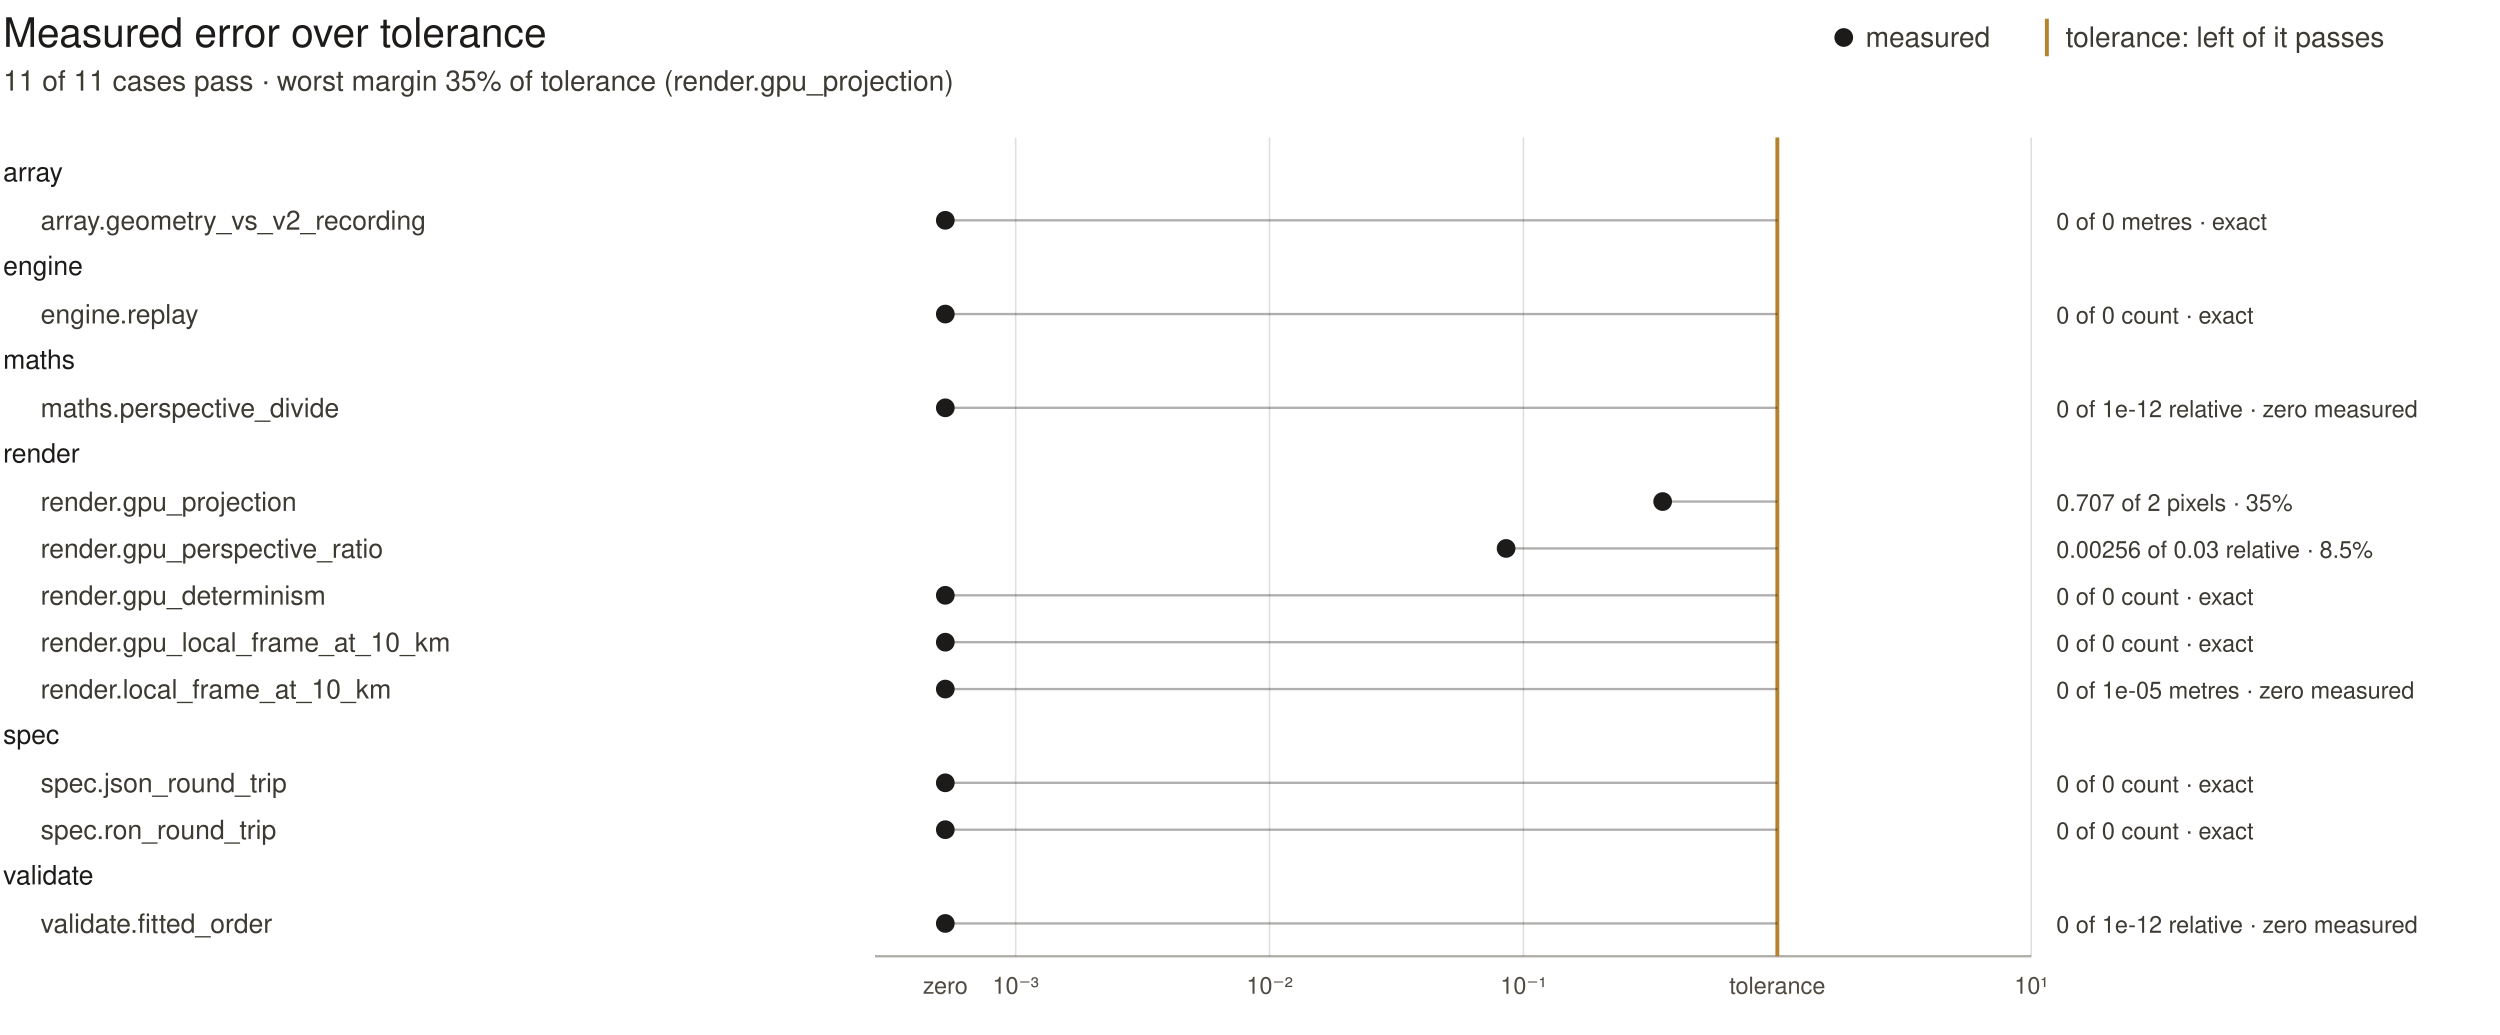
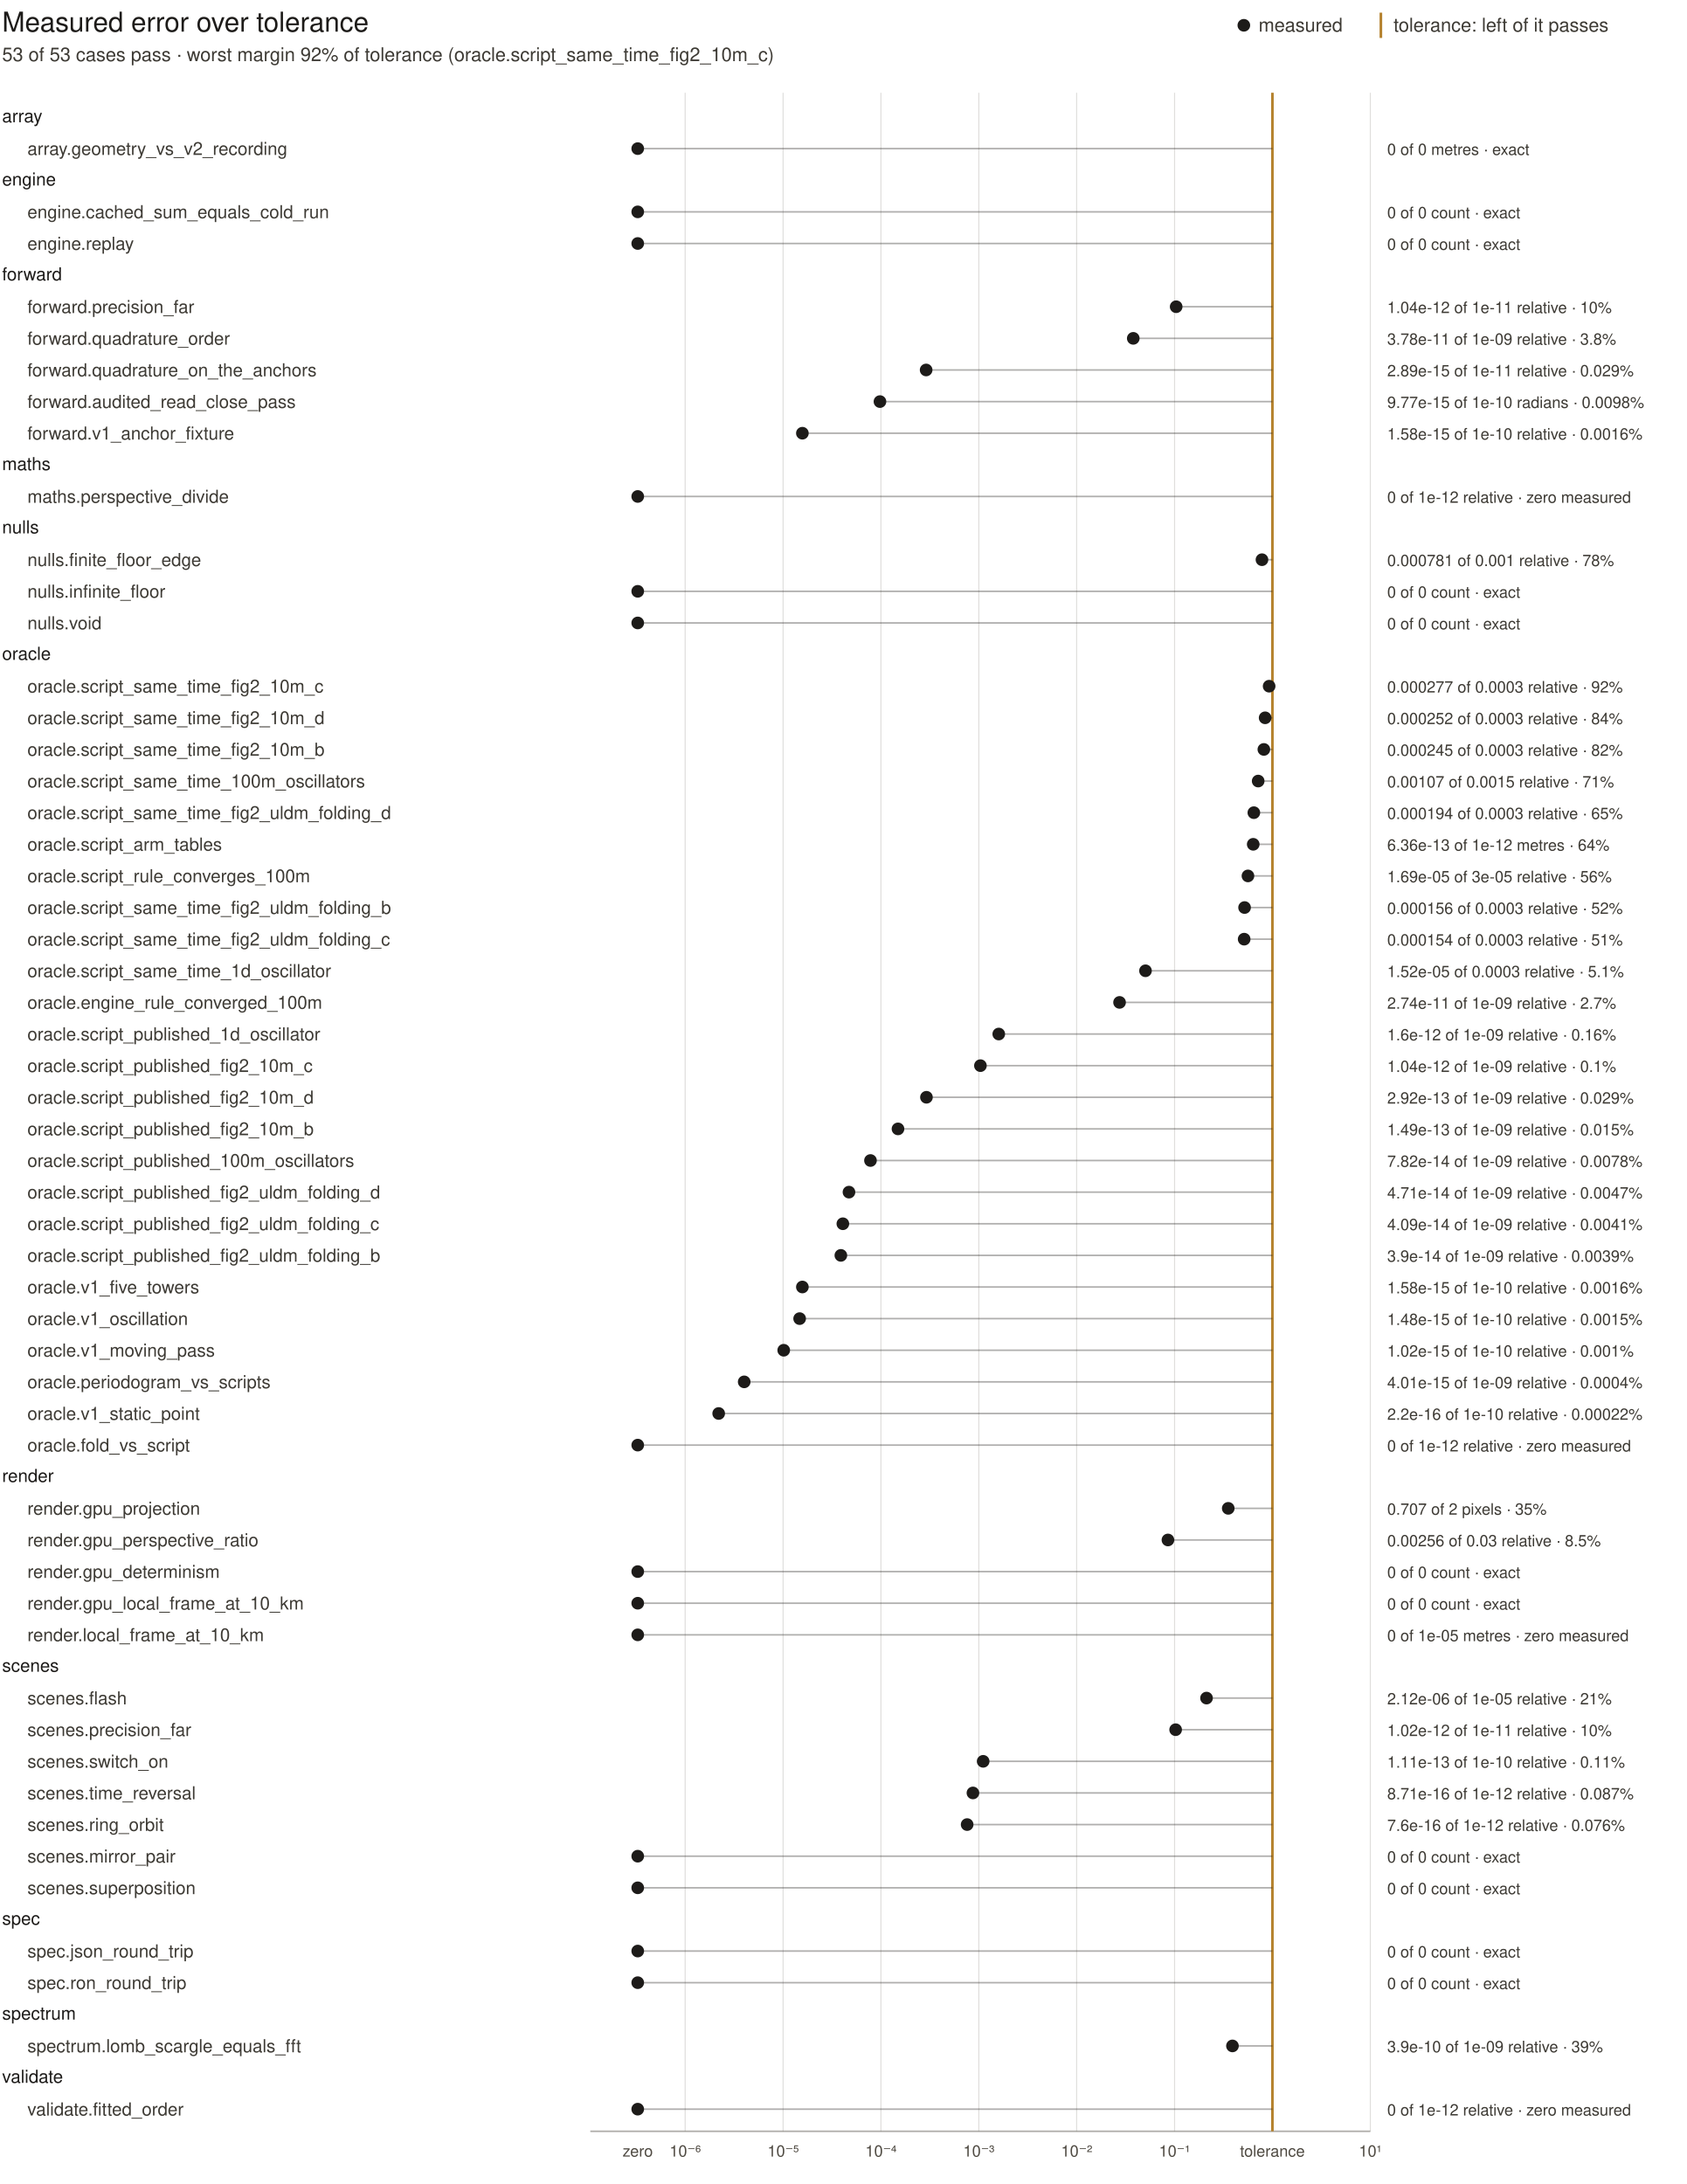
- <svg xmlns="http://www.w3.org/2000/svg" viewBox="0 0 1600 662" width="1600" height="662" role="img" aria-label="Each validation case's measured error as a fraction of its tolerance, on a log scale">
+ <svg xmlns="http://www.w3.org/2000/svg" viewBox="0 0 1600 2072" width="1600" height="2072" role="img" aria-label="Each validation case's measured error as a fraction of its tolerance, on a log scale">
  <style>.t{fill:#1d1b19;font-family:'Helvetica Neue',Helvetica,Arial,'Liberation Sans',Arimo,'Nimbus Sans','DejaVu Sans',sans-serif}.m{fill:#3d3a34}.w{fill:#4f4a42}.axis{stroke:#4f4a42;stroke-opacity:0.45;stroke-width:1.5;fill:none}.grid{stroke:#4f4a42;stroke-opacity:0.18;stroke-width:1}.dot{fill:#1d1b19}.ring{fill:none;stroke:#1d1b19;stroke-width:2}.line{stroke:#1d1b19;stroke-width:2;fill:none;stroke-linejoin:round}.thin{stroke:#1d1b19;stroke-opacity:0.35;stroke-width:1.5;fill:none}.tol{stroke:#b5822e;stroke-width:2.5;fill:none}.tolfill{fill:#b5822e}.dash{stroke:#b5822e;stroke-width:2;stroke-dasharray:6 5;fill:none}</style>
  <text class="t" x="2.0" y="30.0" font-size="26" font-weight="500" text-anchor="start">Measured error over tolerance</text>
-   <text class="t m" x="2.0" y="58.0" font-size="18" font-weight="400" text-anchor="start">11 of 11 cases pass · worst margin 35% of tolerance (render.gpu_projection)</text>
+   <text class="t m" x="2.0" y="58.0" font-size="18" font-weight="400" text-anchor="start">53 of 53 cases pass · worst margin 92% of tolerance (oracle.script_same_time_fig2_10m_c)</text>
  <circle class="dot" cx="1180" cy="24" r="6" />
  <text class="t m" x="1194.0" y="30.0" font-size="18" font-weight="400" text-anchor="start">measured</text>
  <line class="tol" x1="1310" y1="12" x2="1310" y2="36" />
  <text class="t m" x="1322.0" y="30.0" font-size="18" font-weight="400" text-anchor="start">tolerance: left of it passes</text>
-   <line class="grid" x1="650.0" y1="88" x2="650.0" y2="612" />
-   <text class="t w" x="650.0" y="636.0" font-size="15" font-weight="400" text-anchor="middle">10⁻³</text>
-   <line class="grid" x1="812.5" y1="88" x2="812.5" y2="612" />
-   <text class="t w" x="812.5" y="636.0" font-size="15" font-weight="400" text-anchor="middle">10⁻²</text>
-   <line class="grid" x1="975.0" y1="88" x2="975.0" y2="612" />
-   <text class="t w" x="975.0" y="636.0" font-size="15" font-weight="400" text-anchor="middle">10⁻¹</text>
-   <line class="grid" x1="1137.5" y1="88" x2="1137.5" y2="612" />
-   <text class="t w" x="1137.5" y="636.0" font-size="15" font-weight="400" text-anchor="middle">tolerance</text>
-   <line class="grid" x1="1300.0" y1="88" x2="1300.0" y2="612" />
-   <text class="t w" x="1300.0" y="636.0" font-size="15" font-weight="400" text-anchor="middle">10¹</text>
-   <text class="t w" x="605.0" y="636.0" font-size="15" font-weight="400" text-anchor="middle">zero</text>
-   <line class="axis" x1="560" y1="612" x2="1300" y2="612" />
-   <line class="tol" x1="1137.5" y1="88" x2="1137.5" y2="612" />
+   <line class="grid" x1="650.0" y1="88" x2="650.0" y2="2022" />
+   <text class="t w" x="650.0" y="2046.0" font-size="15" font-weight="400" text-anchor="middle">10⁻⁶</text>
+   <line class="grid" x1="742.9" y1="88" x2="742.9" y2="2022" />
+   <text class="t w" x="742.9" y="2046.0" font-size="15" font-weight="400" text-anchor="middle">10⁻⁵</text>
+   <line class="grid" x1="835.7" y1="88" x2="835.7" y2="2022" />
+   <text class="t w" x="835.7" y="2046.0" font-size="15" font-weight="400" text-anchor="middle">10⁻⁴</text>
+   <line class="grid" x1="928.6" y1="88" x2="928.6" y2="2022" />
+   <text class="t w" x="928.6" y="2046.0" font-size="15" font-weight="400" text-anchor="middle">10⁻³</text>
+   <line class="grid" x1="1021.4" y1="88" x2="1021.4" y2="2022" />
+   <text class="t w" x="1021.4" y="2046.0" font-size="15" font-weight="400" text-anchor="middle">10⁻²</text>
+   <line class="grid" x1="1114.3" y1="88" x2="1114.3" y2="2022" />
+   <text class="t w" x="1114.3" y="2046.0" font-size="15" font-weight="400" text-anchor="middle">10⁻¹</text>
+   <line class="grid" x1="1207.1" y1="88" x2="1207.1" y2="2022" />
+   <text class="t w" x="1207.1" y="2046.0" font-size="15" font-weight="400" text-anchor="middle">tolerance</text>
+   <line class="grid" x1="1300.0" y1="88" x2="1300.0" y2="2022" />
+   <text class="t w" x="1300.0" y="2046.0" font-size="15" font-weight="400" text-anchor="middle">10¹</text>
+   <text class="t w" x="605.0" y="2046.0" font-size="15" font-weight="400" text-anchor="middle">zero</text>
+   <line class="axis" x1="560" y1="2022" x2="1300" y2="2022" />
+   <line class="tol" x1="1207.1" y1="88" x2="1207.1" y2="2022" />
  <text class="t" x="2.0" y="116.0" font-size="17" font-weight="500" text-anchor="start">array</text>
  <text class="t m" x="26.0" y="147.0" font-size="17" font-weight="400" text-anchor="start">array.geometry_vs_v2_recording</text>
-   <line class="thin" x1="605.0" y1="141.0" x2="1137.5" y2="141.0" />
+   <line class="thin" x1="605.0" y1="141.0" x2="1207.1" y2="141.0" />
  <circle class="dot" cx="605.0" cy="141.0" r="6" />
  <text class="t m" x="1316.0" y="147.0" font-size="15" font-weight="400" text-anchor="start">0 of 0 metres · exact</text>
  <text class="t" x="2.0" y="176.0" font-size="17" font-weight="500" text-anchor="start">engine</text>
-   <text class="t m" x="26.0" y="207.0" font-size="17" font-weight="400" text-anchor="start">engine.replay</text>
-   <line class="thin" x1="605.0" y1="201.0" x2="1137.5" y2="201.0" />
+   <text class="t m" x="26.0" y="207.0" font-size="17" font-weight="400" text-anchor="start">engine.cached_sum_equals_cold_run</text>
+   <line class="thin" x1="605.0" y1="201.0" x2="1207.1" y2="201.0" />
  <circle class="dot" cx="605.0" cy="201.0" r="6" />
  <text class="t m" x="1316.0" y="207.0" font-size="15" font-weight="400" text-anchor="start">0 of 0 count · exact</text>
-   <text class="t" x="2.0" y="236.0" font-size="17" font-weight="500" text-anchor="start">maths</text>
-   <text class="t m" x="26.0" y="267.0" font-size="17" font-weight="400" text-anchor="start">maths.perspective_divide</text>
-   <line class="thin" x1="605.0" y1="261.0" x2="1137.5" y2="261.0" />
-   <circle class="dot" cx="605.0" cy="261.0" r="6" />
-   <text class="t m" x="1316.0" y="267.0" font-size="15" font-weight="400" text-anchor="start">0 of 1e-12 relative · zero measured</text>
-   <text class="t" x="2.0" y="296.0" font-size="17" font-weight="500" text-anchor="start">render</text>
-   <text class="t m" x="26.0" y="327.0" font-size="17" font-weight="400" text-anchor="start">render.gpu_projection</text>
-   <line class="thin" x1="1064.1" y1="321.0" x2="1137.5" y2="321.0" />
-   <circle class="dot" cx="1064.1" cy="321.0" r="6" />
-   <text class="t m" x="1316.0" y="327.0" font-size="15" font-weight="400" text-anchor="start">0.707 of 2 pixels · 35%</text>
-   <text class="t m" x="26.0" y="357.0" font-size="17" font-weight="400" text-anchor="start">render.gpu_perspective_ratio</text>
-   <line class="thin" x1="963.9" y1="351.0" x2="1137.5" y2="351.0" />
-   <circle class="dot" cx="963.9" cy="351.0" r="6" />
-   <text class="t m" x="1316.0" y="357.0" font-size="15" font-weight="400" text-anchor="start">0.00256 of 0.03 relative · 8.5%</text>
-   <text class="t m" x="26.0" y="387.0" font-size="17" font-weight="400" text-anchor="start">render.gpu_determinism</text>
-   <line class="thin" x1="605.0" y1="381.0" x2="1137.5" y2="381.0" />
-   <circle class="dot" cx="605.0" cy="381.0" r="6" />
-   <text class="t m" x="1316.0" y="387.0" font-size="15" font-weight="400" text-anchor="start">0 of 0 count · exact</text>
-   <text class="t m" x="26.0" y="417.0" font-size="17" font-weight="400" text-anchor="start">render.gpu_local_frame_at_10_km</text>
-   <line class="thin" x1="605.0" y1="411.0" x2="1137.5" y2="411.0" />
-   <circle class="dot" cx="605.0" cy="411.0" r="6" />
-   <text class="t m" x="1316.0" y="417.0" font-size="15" font-weight="400" text-anchor="start">0 of 0 count · exact</text>
-   <text class="t m" x="26.0" y="447.0" font-size="17" font-weight="400" text-anchor="start">render.local_frame_at_10_km</text>
-   <line class="thin" x1="605.0" y1="441.0" x2="1137.5" y2="441.0" />
-   <circle class="dot" cx="605.0" cy="441.0" r="6" />
-   <text class="t m" x="1316.0" y="447.0" font-size="15" font-weight="400" text-anchor="start">0 of 1e-05 metres · zero measured</text>
-   <text class="t" x="2.0" y="476.0" font-size="17" font-weight="500" text-anchor="start">spec</text>
-   <text class="t m" x="26.0" y="507.0" font-size="17" font-weight="400" text-anchor="start">spec.json_round_trip</text>
-   <line class="thin" x1="605.0" y1="501.0" x2="1137.5" y2="501.0" />
-   <circle class="dot" cx="605.0" cy="501.0" r="6" />
-   <text class="t m" x="1316.0" y="507.0" font-size="15" font-weight="400" text-anchor="start">0 of 0 count · exact</text>
-   <text class="t m" x="26.0" y="537.0" font-size="17" font-weight="400" text-anchor="start">spec.ron_round_trip</text>
-   <line class="thin" x1="605.0" y1="531.0" x2="1137.5" y2="531.0" />
-   <circle class="dot" cx="605.0" cy="531.0" r="6" />
-   <text class="t m" x="1316.0" y="537.0" font-size="15" font-weight="400" text-anchor="start">0 of 0 count · exact</text>
-   <text class="t" x="2.0" y="566.0" font-size="17" font-weight="500" text-anchor="start">validate</text>
-   <text class="t m" x="26.0" y="597.0" font-size="17" font-weight="400" text-anchor="start">validate.fitted_order</text>
-   <line class="thin" x1="605.0" y1="591.0" x2="1137.5" y2="591.0" />
+   <text class="t m" x="26.0" y="237.0" font-size="17" font-weight="400" text-anchor="start">engine.replay</text>
+   <line class="thin" x1="605.0" y1="231.0" x2="1207.1" y2="231.0" />
+   <circle class="dot" cx="605.0" cy="231.0" r="6" />
+   <text class="t m" x="1316.0" y="237.0" font-size="15" font-weight="400" text-anchor="start">0 of 0 count · exact</text>
+   <text class="t" x="2.0" y="266.0" font-size="17" font-weight="500" text-anchor="start">forward</text>
+   <text class="t m" x="26.0" y="297.0" font-size="17" font-weight="400" text-anchor="start">forward.precision_far</text>
+   <line class="thin" x1="1115.8" y1="291.0" x2="1207.1" y2="291.0" />
+   <circle class="dot" cx="1115.8" cy="291.0" r="6" />
+   <text class="t m" x="1316.0" y="297.0" font-size="15" font-weight="400" text-anchor="start">1.04e-12 of 1e-11 relative · 10%</text>
+   <text class="t m" x="26.0" y="327.0" font-size="17" font-weight="400" text-anchor="start">forward.quadrature_order</text>
+   <line class="thin" x1="1075.1" y1="321.0" x2="1207.1" y2="321.0" />
+   <circle class="dot" cx="1075.1" cy="321.0" r="6" />
+   <text class="t m" x="1316.0" y="327.0" font-size="15" font-weight="400" text-anchor="start">3.78e-11 of 1e-09 relative · 3.8%</text>
+   <text class="t m" x="26.0" y="357.0" font-size="17" font-weight="400" text-anchor="start">forward.quadrature_on_the_anchors</text>
+   <line class="thin" x1="878.6" y1="351.0" x2="1207.1" y2="351.0" />
+   <circle class="dot" cx="878.6" cy="351.0" r="6" />
+   <text class="t m" x="1316.0" y="357.0" font-size="15" font-weight="400" text-anchor="start">2.89e-15 of 1e-11 relative · 0.029%</text>
+   <text class="t m" x="26.0" y="387.0" font-size="17" font-weight="400" text-anchor="start">forward.audited_read_close_pass</text>
+   <line class="thin" x1="834.8" y1="381.0" x2="1207.1" y2="381.0" />
+   <circle class="dot" cx="834.8" cy="381.0" r="6" />
+   <text class="t m" x="1316.0" y="387.0" font-size="15" font-weight="400" text-anchor="start">9.77e-15 of 1e-10 radians · 0.0098%</text>
+   <text class="t m" x="26.0" y="417.0" font-size="17" font-weight="400" text-anchor="start">forward.v1_anchor_fixture</text>
+   <line class="thin" x1="761.2" y1="411.0" x2="1207.1" y2="411.0" />
+   <circle class="dot" cx="761.2" cy="411.0" r="6" />
+   <text class="t m" x="1316.0" y="417.0" font-size="15" font-weight="400" text-anchor="start">1.58e-15 of 1e-10 relative · 0.0016%</text>
+   <text class="t" x="2.0" y="446.0" font-size="17" font-weight="500" text-anchor="start">maths</text>
+   <text class="t m" x="26.0" y="477.0" font-size="17" font-weight="400" text-anchor="start">maths.perspective_divide</text>
+   <line class="thin" x1="605.0" y1="471.0" x2="1207.1" y2="471.0" />
+   <circle class="dot" cx="605.0" cy="471.0" r="6" />
+   <text class="t m" x="1316.0" y="477.0" font-size="15" font-weight="400" text-anchor="start">0 of 1e-12 relative · zero measured</text>
+   <text class="t" x="2.0" y="506.0" font-size="17" font-weight="500" text-anchor="start">nulls</text>
+   <text class="t m" x="26.0" y="537.0" font-size="17" font-weight="400" text-anchor="start">nulls.finite_floor_edge</text>
+   <line class="thin" x1="1197.2" y1="531.0" x2="1207.1" y2="531.0" />
+   <circle class="dot" cx="1197.2" cy="531.0" r="6" />
+   <text class="t m" x="1316.0" y="537.0" font-size="15" font-weight="400" text-anchor="start">0.000781 of 0.001 relative · 78%</text>
+   <text class="t m" x="26.0" y="567.0" font-size="17" font-weight="400" text-anchor="start">nulls.infinite_floor</text>
+   <line class="thin" x1="605.0" y1="561.0" x2="1207.1" y2="561.0" />
+   <circle class="dot" cx="605.0" cy="561.0" r="6" />
+   <text class="t m" x="1316.0" y="567.0" font-size="15" font-weight="400" text-anchor="start">0 of 0 count · exact</text>
+   <text class="t m" x="26.0" y="597.0" font-size="17" font-weight="400" text-anchor="start">nulls.void</text>
+   <line class="thin" x1="605.0" y1="591.0" x2="1207.1" y2="591.0" />
  <circle class="dot" cx="605.0" cy="591.0" r="6" />
-   <text class="t m" x="1316.0" y="597.0" font-size="15" font-weight="400" text-anchor="start">0 of 1e-12 relative · zero measured</text>
+   <text class="t m" x="1316.0" y="597.0" font-size="15" font-weight="400" text-anchor="start">0 of 0 count · exact</text>
+   <text class="t" x="2.0" y="626.0" font-size="17" font-weight="500" text-anchor="start">oracle</text>
+   <text class="t m" x="26.0" y="657.0" font-size="17" font-weight="400" text-anchor="start">oracle.script_same_time_fig2_10m_c</text>
+   <line class="thin" x1="1204.0" y1="651.0" x2="1207.1" y2="651.0" />
+   <circle class="dot" cx="1204.0" cy="651.0" r="6" />
+   <text class="t m" x="1316.0" y="657.0" font-size="15" font-weight="400" text-anchor="start">0.000277 of 0.0003 relative · 92%</text>
+   <text class="t m" x="26.0" y="687.0" font-size="17" font-weight="400" text-anchor="start">oracle.script_same_time_fig2_10m_d</text>
+   <line class="thin" x1="1200.2" y1="681.0" x2="1207.1" y2="681.0" />
+   <circle class="dot" cx="1200.2" cy="681.0" r="6" />
+   <text class="t m" x="1316.0" y="687.0" font-size="15" font-weight="400" text-anchor="start">0.000252 of 0.0003 relative · 84%</text>
+   <text class="t m" x="26.0" y="717.0" font-size="17" font-weight="400" text-anchor="start">oracle.script_same_time_fig2_10m_b</text>
+   <line class="thin" x1="1199.0" y1="711.0" x2="1207.1" y2="711.0" />
+   <circle class="dot" cx="1199.0" cy="711.0" r="6" />
+   <text class="t m" x="1316.0" y="717.0" font-size="15" font-weight="400" text-anchor="start">0.000245 of 0.0003 relative · 82%</text>
+   <text class="t m" x="26.0" y="747.0" font-size="17" font-weight="400" text-anchor="start">oracle.script_same_time_100m_oscillators</text>
+   <line class="thin" x1="1193.6" y1="741.0" x2="1207.1" y2="741.0" />
+   <circle class="dot" cx="1193.6" cy="741.0" r="6" />
+   <text class="t m" x="1316.0" y="747.0" font-size="15" font-weight="400" text-anchor="start">0.00107 of 0.0015 relative · 71%</text>
+   <text class="t m" x="26.0" y="777.0" font-size="17" font-weight="400" text-anchor="start">oracle.script_same_time_fig2_uldm_folding_d</text>
+   <line class="thin" x1="1189.5" y1="771.0" x2="1207.1" y2="771.0" />
+   <circle class="dot" cx="1189.5" cy="771.0" r="6" />
+   <text class="t m" x="1316.0" y="777.0" font-size="15" font-weight="400" text-anchor="start">0.000194 of 0.0003 relative · 65%</text>
+   <text class="t m" x="26.0" y="807.0" font-size="17" font-weight="400" text-anchor="start">oracle.script_arm_tables</text>
+   <line class="thin" x1="1188.9" y1="801.0" x2="1207.1" y2="801.0" />
+   <circle class="dot" cx="1188.9" cy="801.0" r="6" />
+   <text class="t m" x="1316.0" y="807.0" font-size="15" font-weight="400" text-anchor="start">6.36e-13 of 1e-12 metres · 64%</text>
+   <text class="t m" x="26.0" y="837.0" font-size="17" font-weight="400" text-anchor="start">oracle.script_rule_converges_100m</text>
+   <line class="thin" x1="1183.9" y1="831.0" x2="1207.1" y2="831.0" />
+   <circle class="dot" cx="1183.9" cy="831.0" r="6" />
+   <text class="t m" x="1316.0" y="837.0" font-size="15" font-weight="400" text-anchor="start">1.69e-05 of 3e-05 relative · 56%</text>
+   <text class="t m" x="26.0" y="867.0" font-size="17" font-weight="400" text-anchor="start">oracle.script_same_time_fig2_uldm_folding_b</text>
+   <line class="thin" x1="1180.7" y1="861.0" x2="1207.1" y2="861.0" />
+   <circle class="dot" cx="1180.7" cy="861.0" r="6" />
+   <text class="t m" x="1316.0" y="867.0" font-size="15" font-weight="400" text-anchor="start">0.000156 of 0.0003 relative · 52%</text>
+   <text class="t m" x="26.0" y="897.0" font-size="17" font-weight="400" text-anchor="start">oracle.script_same_time_fig2_uldm_folding_c</text>
+   <line class="thin" x1="1180.3" y1="891.0" x2="1207.1" y2="891.0" />
+   <circle class="dot" cx="1180.3" cy="891.0" r="6" />
+   <text class="t m" x="1316.0" y="897.0" font-size="15" font-weight="400" text-anchor="start">0.000154 of 0.0003 relative · 51%</text>
+   <text class="t m" x="26.0" y="927.0" font-size="17" font-weight="400" text-anchor="start">oracle.script_same_time_1d_oscillator</text>
+   <line class="thin" x1="1086.7" y1="921.0" x2="1207.1" y2="921.0" />
+   <circle class="dot" cx="1086.7" cy="921.0" r="6" />
+   <text class="t m" x="1316.0" y="927.0" font-size="15" font-weight="400" text-anchor="start">1.52e-05 of 0.0003 relative · 5.1%</text>
+   <text class="t m" x="26.0" y="957.0" font-size="17" font-weight="400" text-anchor="start">oracle.engine_rule_converged_100m</text>
+   <line class="thin" x1="1062.1" y1="951.0" x2="1207.1" y2="951.0" />
+   <circle class="dot" cx="1062.1" cy="951.0" r="6" />
+   <text class="t m" x="1316.0" y="957.0" font-size="15" font-weight="400" text-anchor="start">2.74e-11 of 1e-09 relative · 2.7%</text>
+   <text class="t m" x="26.0" y="987.0" font-size="17" font-weight="400" text-anchor="start">oracle.script_published_1d_oscillator</text>
+   <line class="thin" x1="947.5" y1="981.0" x2="1207.1" y2="981.0" />
+   <circle class="dot" cx="947.5" cy="981.0" r="6" />
+   <text class="t m" x="1316.0" y="987.0" font-size="15" font-weight="400" text-anchor="start">1.6e-12 of 1e-09 relative · 0.16%</text>
+   <text class="t m" x="26.0" y="1017.0" font-size="17" font-weight="400" text-anchor="start">oracle.script_published_fig2_10m_c</text>
+   <line class="thin" x1="930.1" y1="1011.0" x2="1207.1" y2="1011.0" />
+   <circle class="dot" cx="930.1" cy="1011.0" r="6" />
+   <text class="t m" x="1316.0" y="1017.0" font-size="15" font-weight="400" text-anchor="start">1.04e-12 of 1e-09 relative · 0.1%</text>
+   <text class="t m" x="26.0" y="1047.0" font-size="17" font-weight="400" text-anchor="start">oracle.script_published_fig2_10m_d</text>
+   <line class="thin" x1="878.9" y1="1041.0" x2="1207.1" y2="1041.0" />
+   <circle class="dot" cx="878.9" cy="1041.0" r="6" />
+   <text class="t m" x="1316.0" y="1047.0" font-size="15" font-weight="400" text-anchor="start">2.92e-13 of 1e-09 relative · 0.029%</text>
+   <text class="t m" x="26.0" y="1077.0" font-size="17" font-weight="400" text-anchor="start">oracle.script_published_fig2_10m_b</text>
+   <line class="thin" x1="851.9" y1="1071.0" x2="1207.1" y2="1071.0" />
+   <circle class="dot" cx="851.9" cy="1071.0" r="6" />
+   <text class="t m" x="1316.0" y="1077.0" font-size="15" font-weight="400" text-anchor="start">1.49e-13 of 1e-09 relative · 0.015%</text>
+   <text class="t m" x="26.0" y="1107.0" font-size="17" font-weight="400" text-anchor="start">oracle.script_published_100m_oscillators</text>
+   <line class="thin" x1="825.8" y1="1101.0" x2="1207.1" y2="1101.0" />
+   <circle class="dot" cx="825.8" cy="1101.0" r="6" />
+   <text class="t m" x="1316.0" y="1107.0" font-size="15" font-weight="400" text-anchor="start">7.82e-14 of 1e-09 relative · 0.0078%</text>
+   <text class="t m" x="26.0" y="1137.0" font-size="17" font-weight="400" text-anchor="start">oracle.script_published_fig2_uldm_folding_d</text>
+   <line class="thin" x1="805.4" y1="1131.0" x2="1207.1" y2="1131.0" />
+   <circle class="dot" cx="805.4" cy="1131.0" r="6" />
+   <text class="t m" x="1316.0" y="1137.0" font-size="15" font-weight="400" text-anchor="start">4.71e-14 of 1e-09 relative · 0.0047%</text>
+   <text class="t m" x="26.0" y="1167.0" font-size="17" font-weight="400" text-anchor="start">oracle.script_published_fig2_uldm_folding_c</text>
+   <line class="thin" x1="799.6" y1="1161.0" x2="1207.1" y2="1161.0" />
+   <circle class="dot" cx="799.6" cy="1161.0" r="6" />
+   <text class="t m" x="1316.0" y="1167.0" font-size="15" font-weight="400" text-anchor="start">4.09e-14 of 1e-09 relative · 0.0041%</text>
+   <text class="t m" x="26.0" y="1197.0" font-size="17" font-weight="400" text-anchor="start">oracle.script_published_fig2_uldm_folding_b</text>
+   <line class="thin" x1="797.7" y1="1191.0" x2="1207.1" y2="1191.0" />
+   <circle class="dot" cx="797.7" cy="1191.0" r="6" />
+   <text class="t m" x="1316.0" y="1197.0" font-size="15" font-weight="400" text-anchor="start">3.9e-14 of 1e-09 relative · 0.0039%</text>
+   <text class="t m" x="26.0" y="1227.0" font-size="17" font-weight="400" text-anchor="start">oracle.v1_five_towers</text>
+   <line class="thin" x1="761.2" y1="1221.0" x2="1207.1" y2="1221.0" />
+   <circle class="dot" cx="761.2" cy="1221.0" r="6" />
+   <text class="t m" x="1316.0" y="1227.0" font-size="15" font-weight="400" text-anchor="start">1.58e-15 of 1e-10 relative · 0.0016%</text>
+   <text class="t m" x="26.0" y="1257.0" font-size="17" font-weight="400" text-anchor="start">oracle.v1_oscillation</text>
+   <line class="thin" x1="758.6" y1="1251.0" x2="1207.1" y2="1251.0" />
+   <circle class="dot" cx="758.6" cy="1251.0" r="6" />
+   <text class="t m" x="1316.0" y="1257.0" font-size="15" font-weight="400" text-anchor="start">1.48e-15 of 1e-10 relative · 0.0015%</text>
+   <text class="t m" x="26.0" y="1287.0" font-size="17" font-weight="400" text-anchor="start">oracle.v1_moving_pass</text>
+   <line class="thin" x1="743.5" y1="1281.0" x2="1207.1" y2="1281.0" />
+   <circle class="dot" cx="743.5" cy="1281.0" r="6" />
+   <text class="t m" x="1316.0" y="1287.0" font-size="15" font-weight="400" text-anchor="start">1.02e-15 of 1e-10 relative · 0.001%</text>
+   <text class="t m" x="26.0" y="1317.0" font-size="17" font-weight="400" text-anchor="start">oracle.periodogram_vs_scripts</text>
+   <line class="thin" x1="706.0" y1="1311.0" x2="1207.1" y2="1311.0" />
+   <circle class="dot" cx="706.0" cy="1311.0" r="6" />
+   <text class="t m" x="1316.0" y="1317.0" font-size="15" font-weight="400" text-anchor="start">4.01e-15 of 1e-09 relative · 0.0004%</text>
+   <text class="t m" x="26.0" y="1347.0" font-size="17" font-weight="400" text-anchor="start">oracle.v1_static_point</text>
+   <line class="thin" x1="681.8" y1="1341.0" x2="1207.1" y2="1341.0" />
+   <circle class="dot" cx="681.8" cy="1341.0" r="6" />
+   <text class="t m" x="1316.0" y="1347.0" font-size="15" font-weight="400" text-anchor="start">2.2e-16 of 1e-10 relative · 0.00022%</text>
+   <text class="t m" x="26.0" y="1377.0" font-size="17" font-weight="400" text-anchor="start">oracle.fold_vs_script</text>
+   <line class="thin" x1="605.0" y1="1371.0" x2="1207.1" y2="1371.0" />
+   <circle class="dot" cx="605.0" cy="1371.0" r="6" />
+   <text class="t m" x="1316.0" y="1377.0" font-size="15" font-weight="400" text-anchor="start">0 of 1e-12 relative · zero measured</text>
+   <text class="t" x="2.0" y="1406.0" font-size="17" font-weight="500" text-anchor="start">render</text>
+   <text class="t m" x="26.0" y="1437.0" font-size="17" font-weight="400" text-anchor="start">render.gpu_projection</text>
+   <line class="thin" x1="1165.2" y1="1431.0" x2="1207.1" y2="1431.0" />
+   <circle class="dot" cx="1165.2" cy="1431.0" r="6" />
+   <text class="t m" x="1316.0" y="1437.0" font-size="15" font-weight="400" text-anchor="start">0.707 of 2 pixels · 35%</text>
+   <text class="t m" x="26.0" y="1467.0" font-size="17" font-weight="400" text-anchor="start">render.gpu_perspective_ratio</text>
+   <line class="thin" x1="1108.0" y1="1461.0" x2="1207.1" y2="1461.0" />
+   <circle class="dot" cx="1108.0" cy="1461.0" r="6" />
+   <text class="t m" x="1316.0" y="1467.0" font-size="15" font-weight="400" text-anchor="start">0.00256 of 0.03 relative · 8.5%</text>
+   <text class="t m" x="26.0" y="1497.0" font-size="17" font-weight="400" text-anchor="start">render.gpu_determinism</text>
+   <line class="thin" x1="605.0" y1="1491.0" x2="1207.1" y2="1491.0" />
+   <circle class="dot" cx="605.0" cy="1491.0" r="6" />
+   <text class="t m" x="1316.0" y="1497.0" font-size="15" font-weight="400" text-anchor="start">0 of 0 count · exact</text>
+   <text class="t m" x="26.0" y="1527.0" font-size="17" font-weight="400" text-anchor="start">render.gpu_local_frame_at_10_km</text>
+   <line class="thin" x1="605.0" y1="1521.0" x2="1207.1" y2="1521.0" />
+   <circle class="dot" cx="605.0" cy="1521.0" r="6" />
+   <text class="t m" x="1316.0" y="1527.0" font-size="15" font-weight="400" text-anchor="start">0 of 0 count · exact</text>
+   <text class="t m" x="26.0" y="1557.0" font-size="17" font-weight="400" text-anchor="start">render.local_frame_at_10_km</text>
+   <line class="thin" x1="605.0" y1="1551.0" x2="1207.1" y2="1551.0" />
+   <circle class="dot" cx="605.0" cy="1551.0" r="6" />
+   <text class="t m" x="1316.0" y="1557.0" font-size="15" font-weight="400" text-anchor="start">0 of 1e-05 metres · zero measured</text>
+   <text class="t" x="2.0" y="1586.0" font-size="17" font-weight="500" text-anchor="start">scenes</text>
+   <text class="t m" x="26.0" y="1617.0" font-size="17" font-weight="400" text-anchor="start">scenes.flash</text>
+   <line class="thin" x1="1144.6" y1="1611.0" x2="1207.1" y2="1611.0" />
+   <circle class="dot" cx="1144.6" cy="1611.0" r="6" />
+   <text class="t m" x="1316.0" y="1617.0" font-size="15" font-weight="400" text-anchor="start">2.12e-06 of 1e-05 relative · 21%</text>
+   <text class="t m" x="26.0" y="1647.0" font-size="17" font-weight="400" text-anchor="start">scenes.precision_far</text>
+   <line class="thin" x1="1115.3" y1="1641.0" x2="1207.1" y2="1641.0" />
+   <circle class="dot" cx="1115.3" cy="1641.0" r="6" />
+   <text class="t m" x="1316.0" y="1647.0" font-size="15" font-weight="400" text-anchor="start">1.02e-12 of 1e-11 relative · 10%</text>
+   <text class="t m" x="26.0" y="1677.0" font-size="17" font-weight="400" text-anchor="start">scenes.switch_on</text>
+   <line class="thin" x1="932.7" y1="1671.0" x2="1207.1" y2="1671.0" />
+   <circle class="dot" cx="932.7" cy="1671.0" r="6" />
+   <text class="t m" x="1316.0" y="1677.0" font-size="15" font-weight="400" text-anchor="start">1.11e-13 of 1e-10 relative · 0.11%</text>
+   <text class="t m" x="26.0" y="1707.0" font-size="17" font-weight="400" text-anchor="start">scenes.time_reversal</text>
+   <line class="thin" x1="923.0" y1="1701.0" x2="1207.1" y2="1701.0" />
+   <circle class="dot" cx="923.0" cy="1701.0" r="6" />
+   <text class="t m" x="1316.0" y="1707.0" font-size="15" font-weight="400" text-anchor="start">8.71e-16 of 1e-12 relative · 0.087%</text>
+   <text class="t m" x="26.0" y="1737.0" font-size="17" font-weight="400" text-anchor="start">scenes.ring_orbit</text>
+   <line class="thin" x1="917.5" y1="1731.0" x2="1207.1" y2="1731.0" />
+   <circle class="dot" cx="917.5" cy="1731.0" r="6" />
+   <text class="t m" x="1316.0" y="1737.0" font-size="15" font-weight="400" text-anchor="start">7.6e-16 of 1e-12 relative · 0.076%</text>
+   <text class="t m" x="26.0" y="1767.0" font-size="17" font-weight="400" text-anchor="start">scenes.mirror_pair</text>
+   <line class="thin" x1="605.0" y1="1761.0" x2="1207.1" y2="1761.0" />
+   <circle class="dot" cx="605.0" cy="1761.0" r="6" />
+   <text class="t m" x="1316.0" y="1767.0" font-size="15" font-weight="400" text-anchor="start">0 of 0 count · exact</text>
+   <text class="t m" x="26.0" y="1797.0" font-size="17" font-weight="400" text-anchor="start">scenes.superposition</text>
+   <line class="thin" x1="605.0" y1="1791.0" x2="1207.1" y2="1791.0" />
+   <circle class="dot" cx="605.0" cy="1791.0" r="6" />
+   <text class="t m" x="1316.0" y="1797.0" font-size="15" font-weight="400" text-anchor="start">0 of 0 count · exact</text>
+   <text class="t" x="2.0" y="1826.0" font-size="17" font-weight="500" text-anchor="start">spec</text>
+   <text class="t m" x="26.0" y="1857.0" font-size="17" font-weight="400" text-anchor="start">spec.json_round_trip</text>
+   <line class="thin" x1="605.0" y1="1851.0" x2="1207.1" y2="1851.0" />
+   <circle class="dot" cx="605.0" cy="1851.0" r="6" />
+   <text class="t m" x="1316.0" y="1857.0" font-size="15" font-weight="400" text-anchor="start">0 of 0 count · exact</text>
+   <text class="t m" x="26.0" y="1887.0" font-size="17" font-weight="400" text-anchor="start">spec.ron_round_trip</text>
+   <line class="thin" x1="605.0" y1="1881.0" x2="1207.1" y2="1881.0" />
+   <circle class="dot" cx="605.0" cy="1881.0" r="6" />
+   <text class="t m" x="1316.0" y="1887.0" font-size="15" font-weight="400" text-anchor="start">0 of 0 count · exact</text>
+   <text class="t" x="2.0" y="1916.0" font-size="17" font-weight="500" text-anchor="start">spectrum</text>
+   <text class="t m" x="26.0" y="1947.0" font-size="17" font-weight="400" text-anchor="start">spectrum.lomb_scargle_equals_fft</text>
+   <line class="thin" x1="1169.2" y1="1941.0" x2="1207.1" y2="1941.0" />
+   <circle class="dot" cx="1169.2" cy="1941.0" r="6" />
+   <text class="t m" x="1316.0" y="1947.0" font-size="15" font-weight="400" text-anchor="start">3.9e-10 of 1e-09 relative · 39%</text>
+   <text class="t" x="2.0" y="1976.0" font-size="17" font-weight="500" text-anchor="start">validate</text>
+   <text class="t m" x="26.0" y="2007.0" font-size="17" font-weight="400" text-anchor="start">validate.fitted_order</text>
+   <line class="thin" x1="605.0" y1="2001.0" x2="1207.1" y2="2001.0" />
+   <circle class="dot" cx="605.0" cy="2001.0" r="6" />
+   <text class="t m" x="1316.0" y="2007.0" font-size="15" font-weight="400" text-anchor="start">0 of 1e-12 relative · zero measured</text>
</svg>
